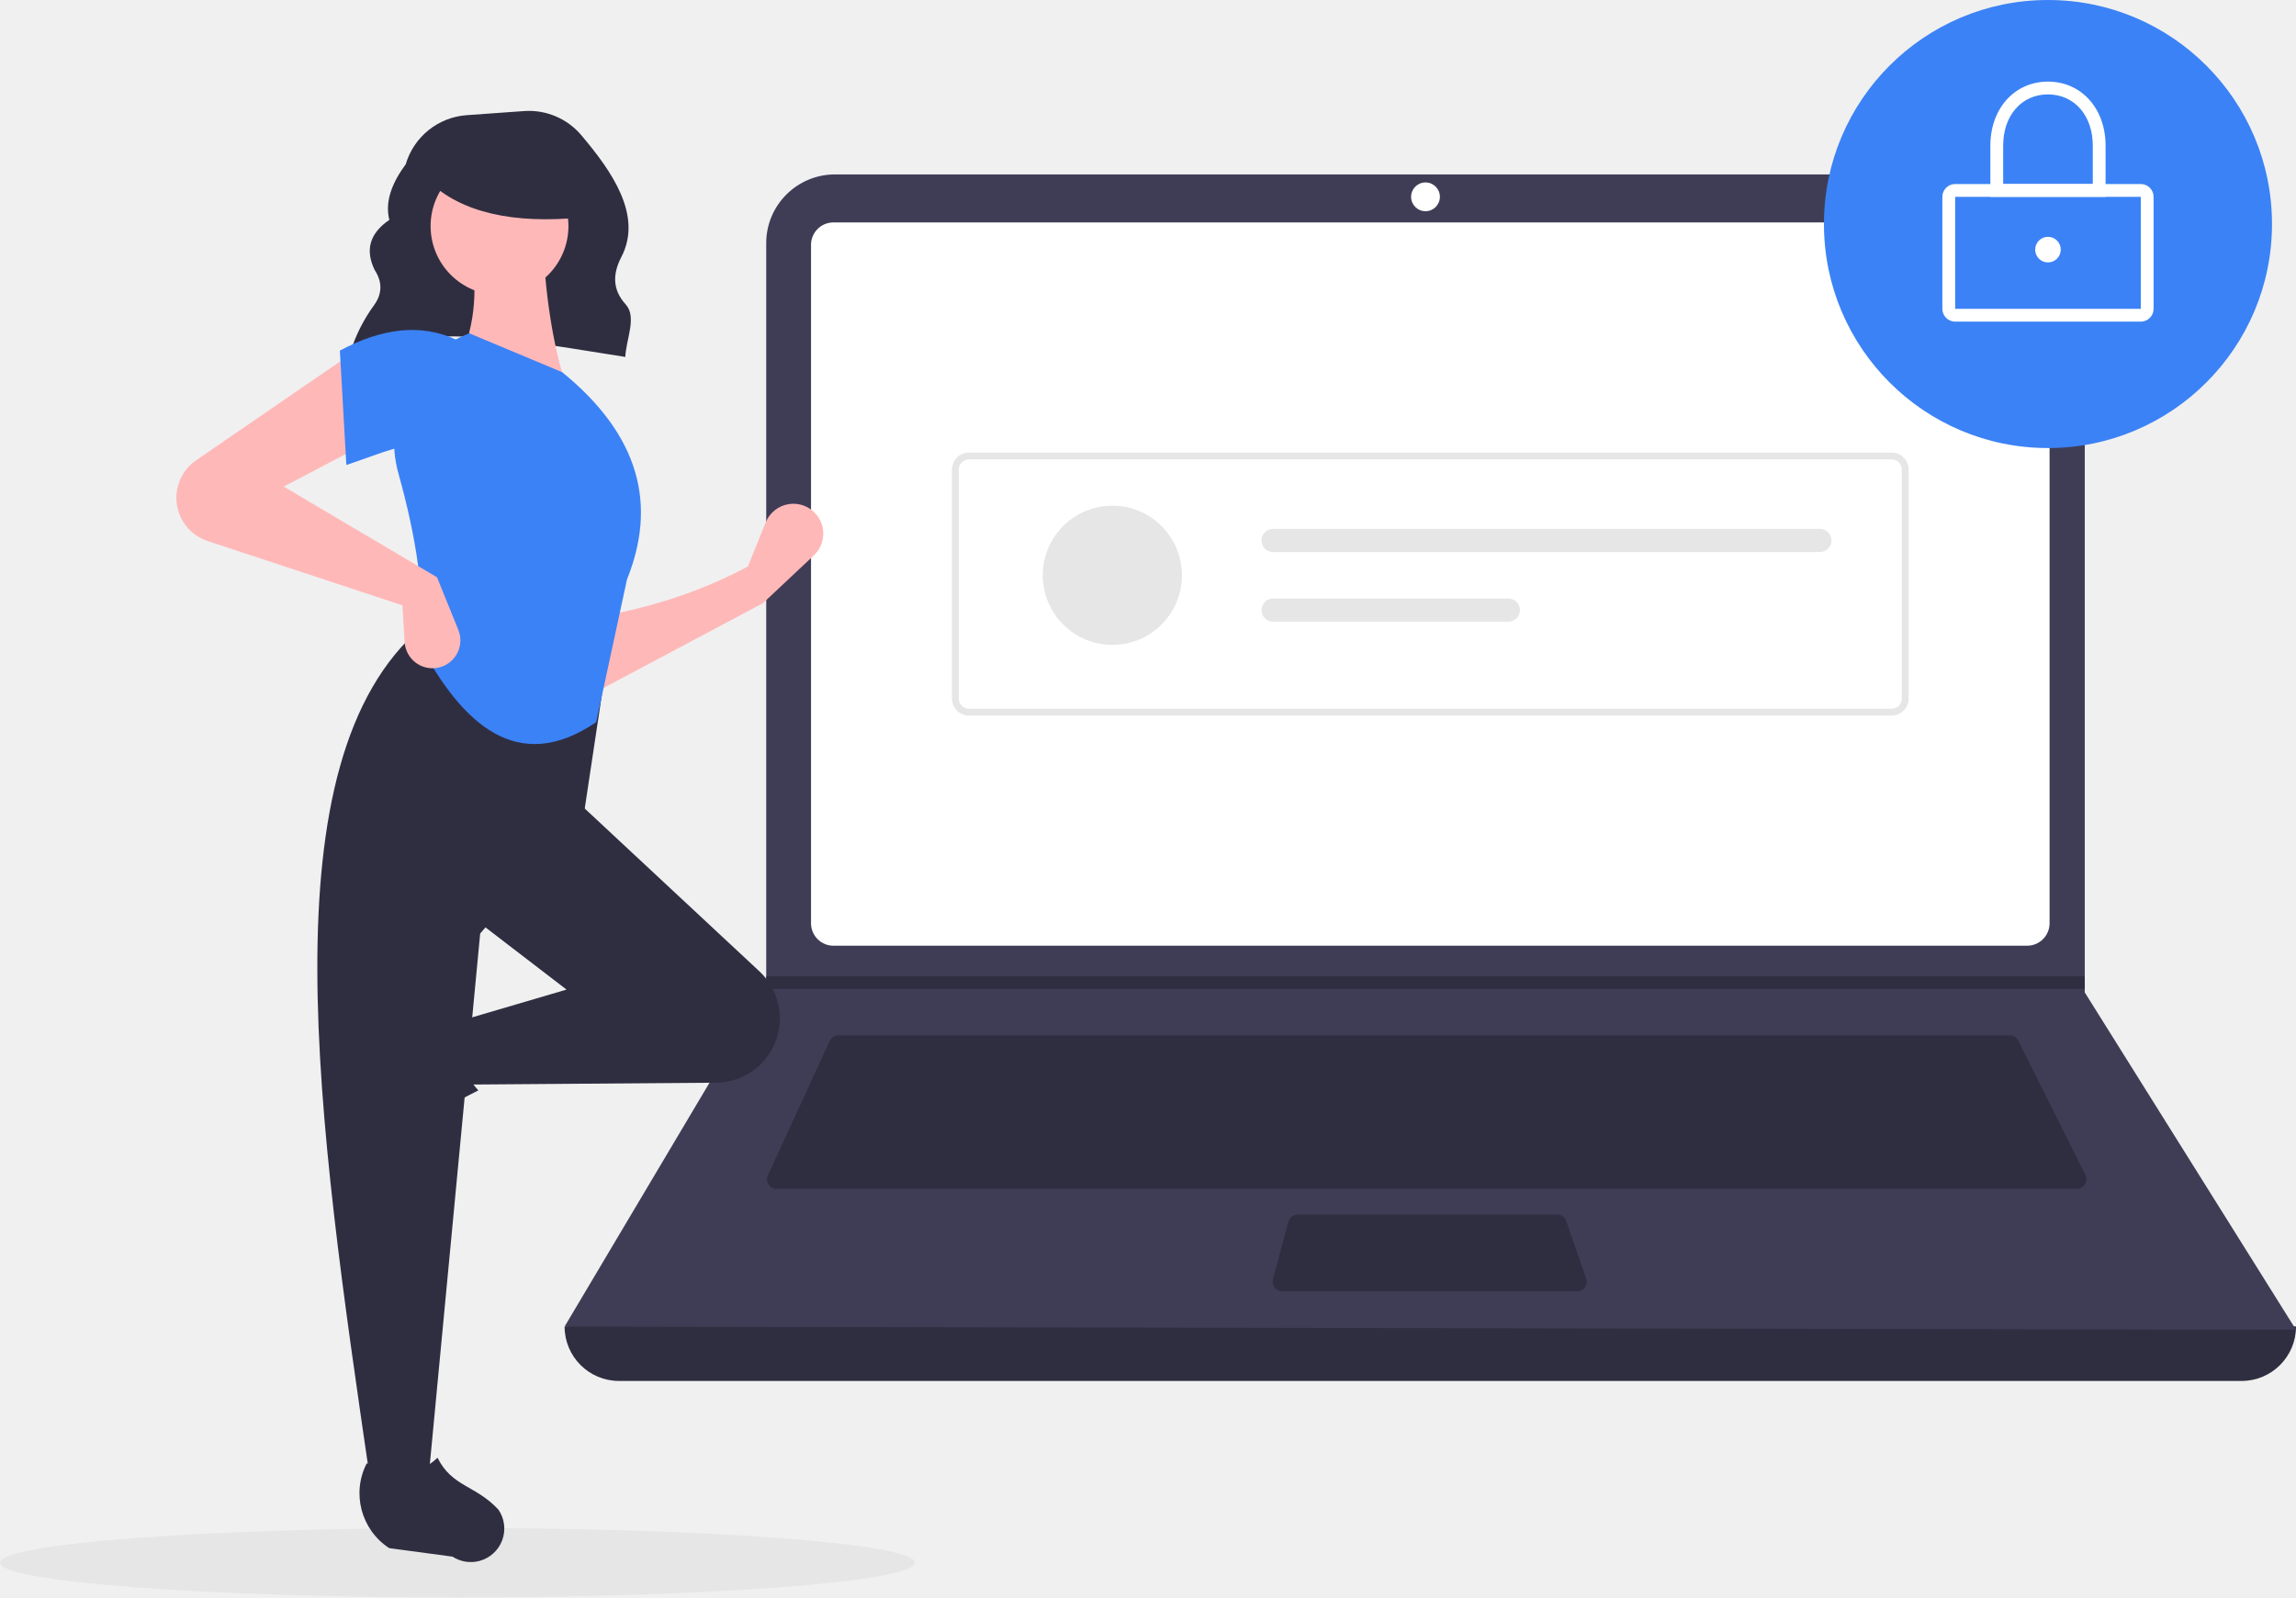
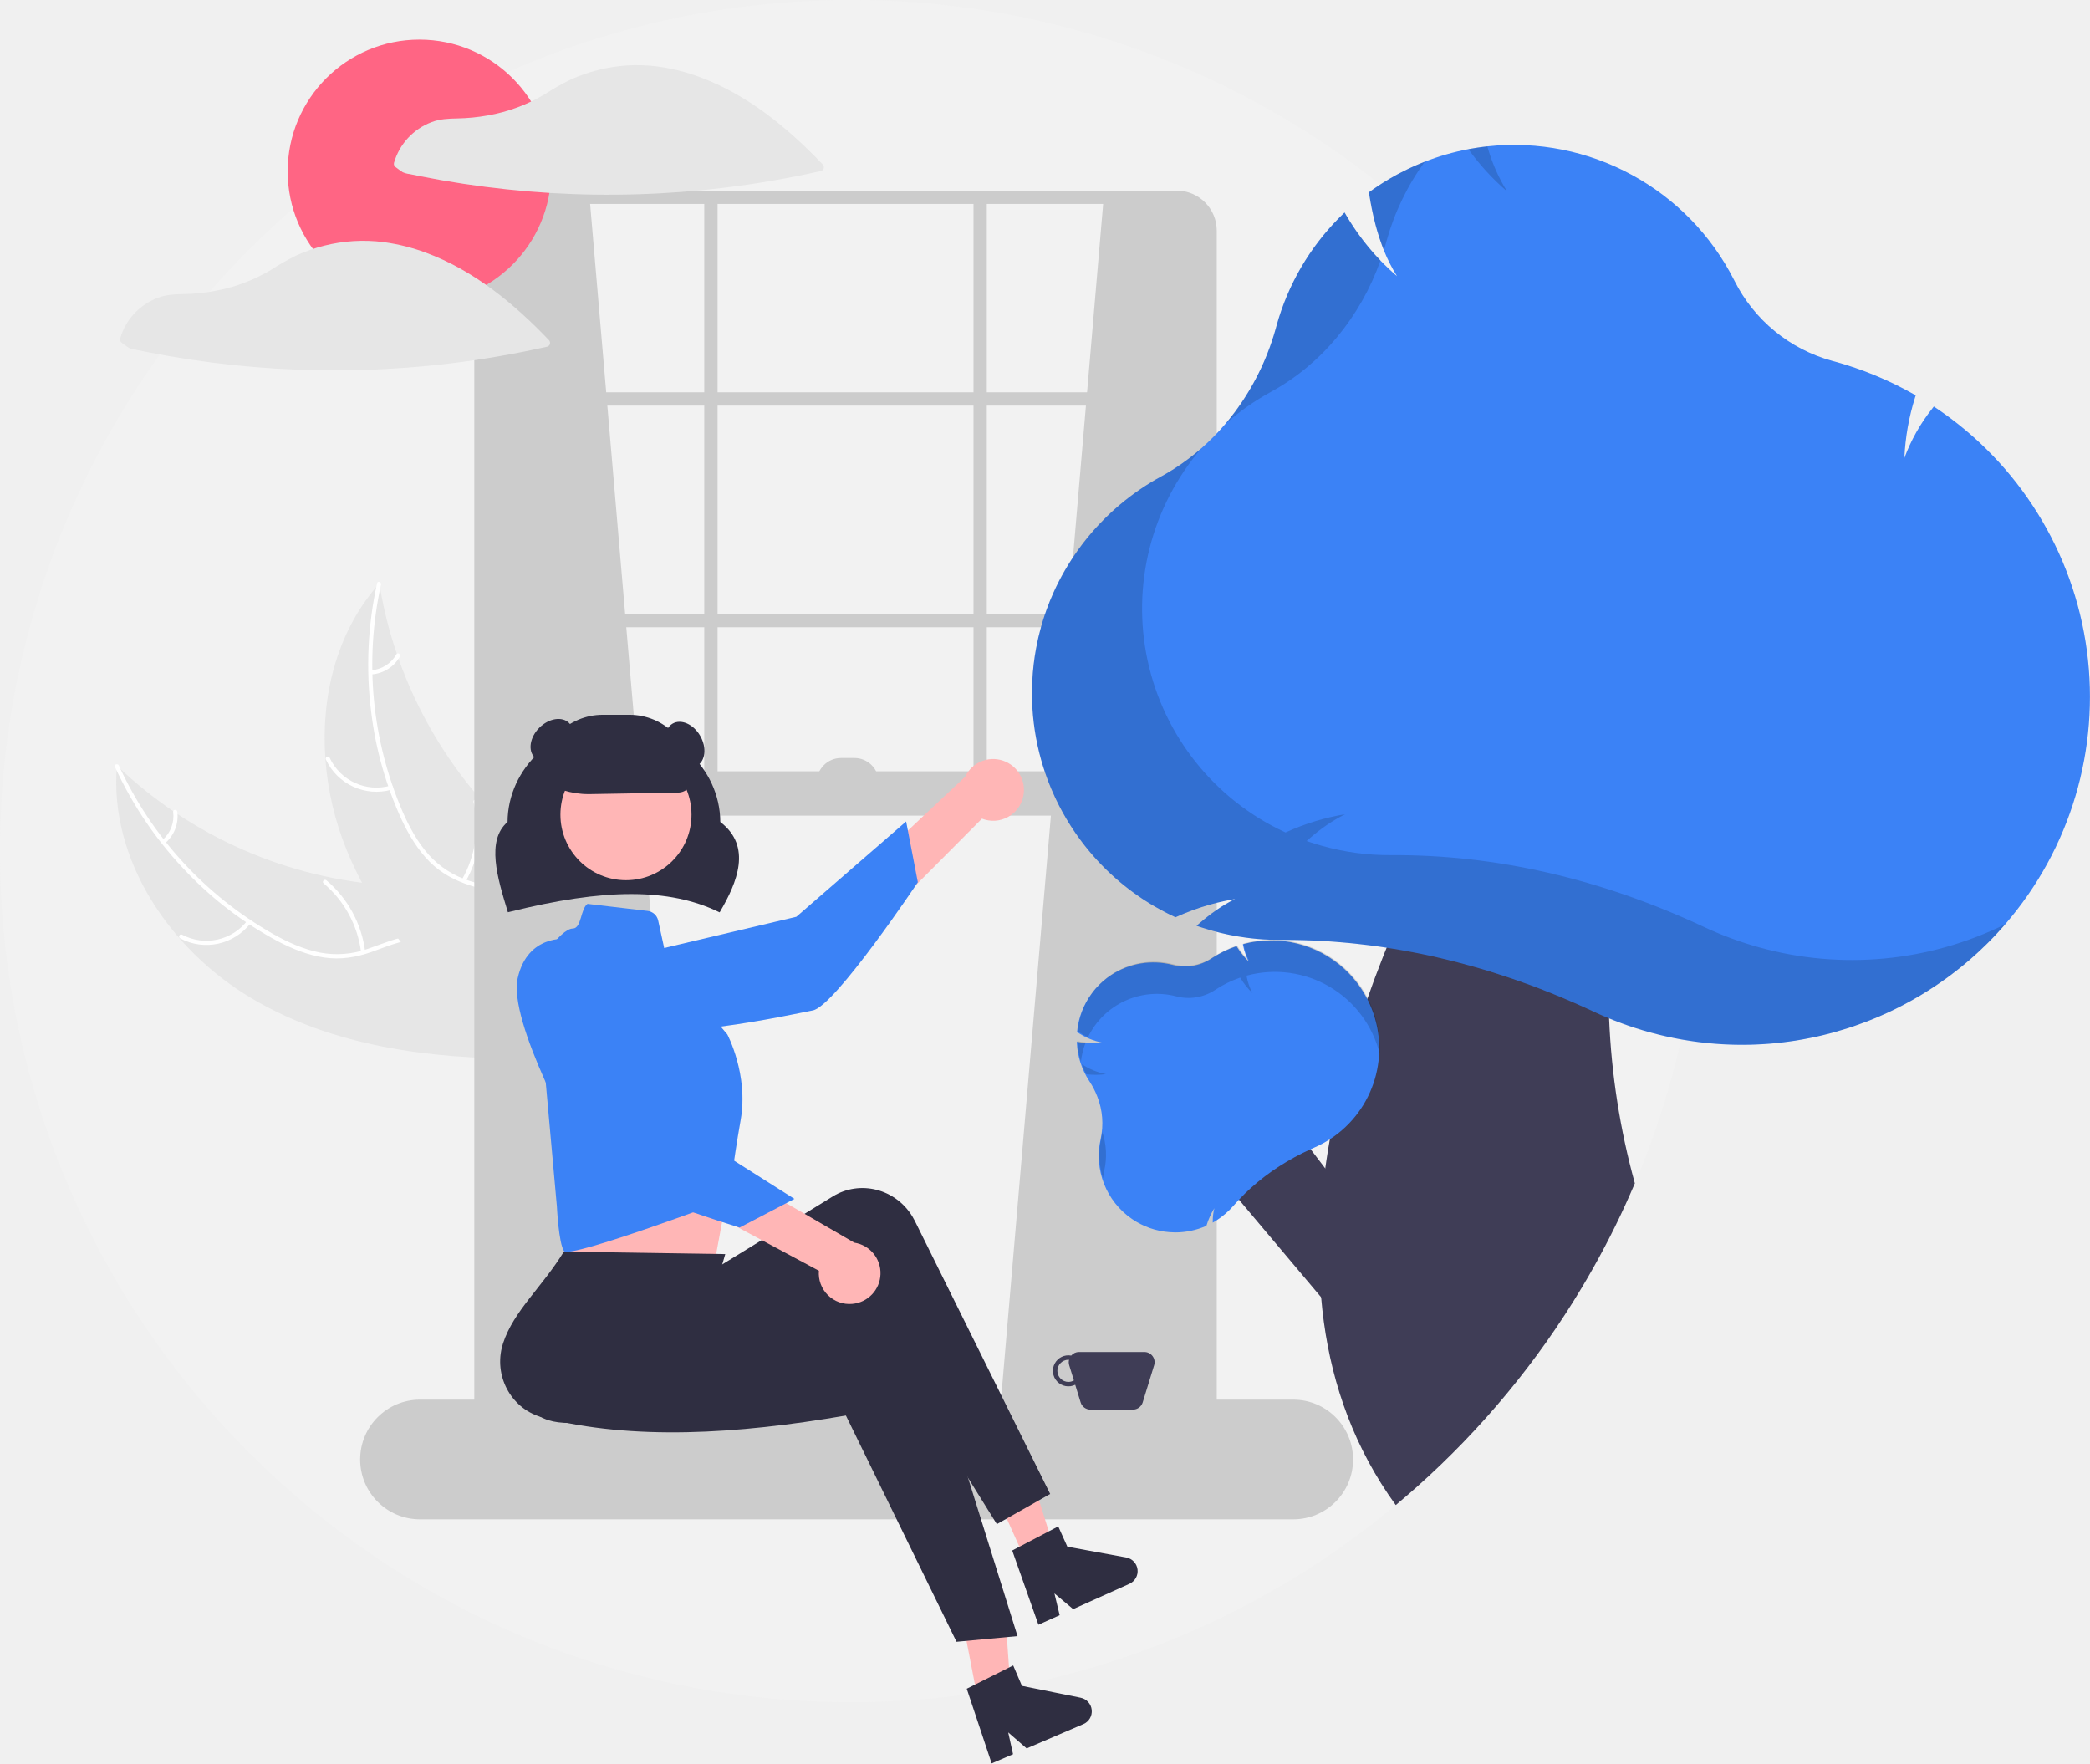
- <svg xmlns="http://www.w3.org/2000/svg" data-name="Layer 1" width="793" height="551.732" viewBox="0 0 793 551.732">
-   <ellipse cx="158" cy="539.732" rx="158" ry="12" fill="#e6e6e6" />
-   <path d="M324.272,296.554c27.497-11.695,61.744-4.285,95.191.858.311-6.228,4.084-13.808.132-18.153-4.801-5.279-4.359-10.825-1.47-16.404,7.388-14.265-3.197-29.444-13.884-42.065a23.669,23.669,0,0,0-19.755-8.292l-19.797,1.414A23.709,23.709,0,0,0,343.635,230.859v0c-4.727,6.429-7.257,12.841-5.664,19.219-7.081,4.839-8.27,10.68-5.089,17.264,2.698,4.146,2.669,8.182-.123,12.106a55.891,55.891,0,0,0-8.31,16.506Z" transform="translate(-203.5 -174.1342)" fill="#2f2e41" />
-   <path d="M977.709,651.097H417.291A18.791,18.791,0,0,1,398.5,632.306h0q304.727-35.415,598,0h0A18.791,18.791,0,0,1,977.709,651.097Z" transform="translate(-203.5 -174.1342)" fill="#2f2e41" />
-   <path d="M996.5,633.412l-598-1.105,69.306-116.616.332-.553V258.131a23.752,23.752,0,0,1,23.754-23.754H899.792a23.752,23.752,0,0,1,23.754,23.754V516.906Z" transform="translate(-203.5 -174.1342)" fill="#3f3d56" />
-   <path d="M491.35,250.957a7.746,7.746,0,0,0-7.738,7.738V493.031a7.747,7.747,0,0,0,7.738,7.738H903.65a7.747,7.747,0,0,0,7.738-7.738V258.694a7.747,7.747,0,0,0-7.738-7.738Z" transform="translate(-203.5 -174.1342)" fill="#fff" />
-   <path d="M493.078,531.718a3.325,3.325,0,0,0-3.013,1.93l-21.355,46.425a3.316,3.316,0,0,0,3.012,4.702H920.814a3.316,3.316,0,0,0,2.965-4.799L900.567,533.551a3.299,3.299,0,0,0-2.965-1.833Z" transform="translate(-203.5 -174.1342)" fill="#2f2e41" />
-   <circle cx="492.342" cy="67.98" r="4.974" fill="#fff" />
-   <path d="M651.7,593.619a3.321,3.321,0,0,0-3.202,2.454l-5.357,19.896a3.316,3.316,0,0,0,3.202,4.179h101.874a3.315,3.315,0,0,0,3.133-4.401l-6.887-19.896a3.318,3.318,0,0,0-3.134-2.231Z" transform="translate(-203.5 -174.1342)" fill="#2f2e41" />
-   <polygon points="720.046 337.135 720.046 341.556 264.306 341.556 264.649 341.004 264.649 337.135 720.046 337.135" fill="#2f2e41" />
-   <circle cx="707.335" cy="77.375" r="77.375" fill="#3b82f6" />
-   <path d="M942.89,285.223H878.779a4.426,4.426,0,0,1-4.421-4.421V242.114a4.426,4.426,0,0,1,4.421-4.421H942.89a4.426,4.426,0,0,1,4.421,4.421v38.688A4.426,4.426,0,0,1,942.89,285.223Zm-64.111-43.109v38.688h64.114L942.89,242.114Z" transform="translate(-203.5 -174.1342)" fill="#fff" />
-   <path d="M930.731,242.114h-39.793V224.428c0-12.81,8.368-22.107,19.896-22.107s19.896,9.297,19.896,22.107Zm-35.372-4.421h30.95V224.428c0-10.413-6.363-17.686-15.475-17.686s-15.475,7.273-15.475,17.686Z" transform="translate(-203.5 -174.1342)" fill="#fff" />
-   <circle cx="707.335" cy="86.218" r="4.421" fill="#fff" />
-   <path d="M856.82,421.284H538.18a5.908,5.908,0,0,1-5.901-5.901V336.342a5.908,5.908,0,0,1,5.901-5.901H856.82a5.908,5.908,0,0,1,5.901,5.901V415.383A5.908,5.908,0,0,1,856.82,421.284Zm-318.64-88.482a3.544,3.544,0,0,0-3.54,3.54V415.383a3.544,3.544,0,0,0,3.54,3.54H856.82a3.544,3.544,0,0,0,3.54-3.54V336.342a3.544,3.544,0,0,0-3.54-3.54Z" transform="translate(-203.5 -174.1342)" fill="#e6e6e6" />
-   <circle cx="384.19" cy="198.695" r="24.036" fill="#e6e6e6" />
-   <path d="M643.203,356.805a4.006,4.006,0,1,0,0,8.012H832.061a4.006,4.006,0,0,0,0-8.012Z" transform="translate(-203.5 -174.1342)" fill="#e6e6e6" />
-   <path d="M643.203,380.842a4.006,4.006,0,1,0,0,8.012H724.469a4.006,4.006,0,1,0,0-8.012Z" transform="translate(-203.5 -174.1342)" fill="#e6e6e6" />
-   <path d="M467.022,382.462,408.119,413.778l-.746-26.096c19.226-3.209,37.517-8.797,54.429-17.895l6.16-15.22a10.318,10.318,0,0,1,17.536-2.678l0,0a10.318,10.318,0,0,1-.908,14.069Z" transform="translate(-203.5 -174.1342)" fill="#ffb8b8" />
-   <path d="M323.098,563.267v0a11.574,11.574,0,0,1,1.469-9.363l12.939-19.858a22.612,22.612,0,0,1,29.335-7.739h0c-5.438,9.256-4.68,17.377,1.878,24.434a117.631,117.631,0,0,0-27.936,19.045A11.574,11.574,0,0,1,323.098,563.267Z" transform="translate(-203.5 -174.1342)" fill="#2f2e41" />
-   <path d="M469.705,537.303l0,0a22.203,22.203,0,0,1-18.871,10.779l-85.96.651-3.728-21.623,38.026-11.184-32.061-24.605L402.154,450.313l63.65,59.324A22.203,22.203,0,0,1,469.705,537.303Z" transform="translate(-203.5 -174.1342)" fill="#2f2e41" />
-   <path d="M351.453,685.179H331.321c-18.075-123.898-36.474-248.142,17.895-294.515l64.122,10.439L405.136,455.532l-35.789,41.008Z" transform="translate(-203.5 -174.1342)" fill="#2f2e41" />
-   <path d="M369.149,713.246h0a11.574,11.574,0,0,1-9.363-1.469l-21.859-2.938a22.612,22.612,0,0,1-7.741-29.335v0c9.257,5.437,17.377,4.679,24.434-1.879,4.986,10.067,13.201,9.453,21.047,17.935A11.574,11.574,0,0,1,369.149,713.246Z" transform="translate(-203.5 -174.1342)" fill="#2f2e41" />
-   <path d="M399.172,307.902l-37.28-8.947c6.192-12.674,6.702-26.776,3.728-41.754l25.351-.746C391.764,275.08,394.167,292.481,399.172,307.902Z" transform="translate(-203.5 -174.1342)" fill="#ffb8b8" />
-   <path d="M409.418,423.552c-27.139,18.493-46.314.633-60.947-26.923,2.033-16.862-1.259-37.041-7.357-58.966a40.138,40.138,0,0,1,24.506-48.401h0l32.061,13.421c27.224,22.19,32.582,46.227,22.368,71.578Z" transform="translate(-203.5 -174.1342)" fill="#3b82f6" />
-   <path d="M331.321,326.542,301.497,342.2l52.938,31.316,7.366,18.17a9.637,9.637,0,0,1-5.789,12.731h0a9.637,9.637,0,0,1-12.762-8.544l-.745-12.663-67.284-22.204a15.733,15.733,0,0,1-9.873-9.611v0a15.733,15.733,0,0,1,5.903-18.303l54.105-37.118Z" transform="translate(-203.5 -174.1342)" fill="#ffb8b8" />
-   <path d="M361.146,329.524c-12.439-5.451-23.749.47-38.026,5.219l-2.237-39.517c14.176-7.556,27.692-9.593,40.263-3.728Z" transform="translate(-203.5 -174.1342)" fill="#3b82f6" />
-   <circle cx="172.525" cy="78.093" r="23.802" fill="#ffb8b8" />
-   <path d="M404.5,249.224c-23.566,2.308-41.523-1.546-53-12.52v-8.838h51Z" transform="translate(-203.5 -174.1342)" fill="#2f2e41" />
+ <svg xmlns="http://www.w3.org/2000/svg" data-name="Layer 1" width="943.001" height="795.629" viewBox="0 0 943.001 795.629">
+   <path d="M896.499,436.185q0,16.77-1.41,33.2-1.11,12.825-3.03,25.42-2.04,13.335-5,26.35v.01q-1.935,8.565-4.25,16.99a378.355,378.355,0,0,1-16.67,47.92q-2.16,5.085-4.46,10.1a378.585,378.585,0,0,1-19.46,36.94,385.534,385.534,0,0,1-74.35,89.85q-4.74,4.215-9.61,8.29a382.421,382.421,0,0,1-245.76,88.93c-212.08,0-384-171.92-384-384,0-212.08,171.92-384,384-384a382.306,382.306,0,0,1,238.77,83.25q4.77,3.78,9.42,7.73a386.731,386.731,0,0,1,42.23,41.8h.01A382.505,382.505,0,0,1,896.499,436.185Z" transform="translate(-128.4995 -52.18526)" fill="#f2f2f2" />
+   <path d="M241.856,502.516c-36.581-21.772-64.19-62.461-60.606-104.878a196.133,196.133,0,0,0,123.333,54.055c17.822,1.053,37.754.369,50.874,12.478,8.163,7.534,11.963,18.878,12.586,29.969.623,11.091-1.599,22.124-3.809,33.011l.761,2.667C322.426,529.978,278.436,524.288,241.856,502.516Z" transform="translate(-128.4995 -52.18526)" fill="#e6e6e6" />
+   <path d="M182.142,397.593a167.641,167.641,0,0,0,69.678,76.049c6.587,3.687,13.59,6.854,21.032,8.323a41.405,41.405,0,0,0,21.723-1.721c6.534-2.204,12.963-5.214,19.919-5.791,7.332-.608,14.12,2.221,19.453,7.175,6.525,6.062,10.483,14.107,14.08,22.109,3.994,8.885,8.001,18.176,15.659,24.565.928.774-.328,2.168-1.254,1.396-13.322-11.116-15.497-29.732-26.146-42.824-4.969-6.109-11.809-10.757-19.935-10.635-7.106.107-13.738,3.206-20.334,5.495-6.927,2.403-13.865,3.532-21.178,2.474-7.48-1.081-14.622-3.981-21.274-7.484a162.642,162.642,0,0,1-40.498-30.723A170.614,170.614,0,0,1,180.355,398.165c-.501-1.095,1.29-1.66,1.787-.572Z" transform="translate(-128.4995 -52.18526)" fill="#fff" />
+   <path d="M241.624,468.62a25.152,25.152,0,0,1-31.817,6.956c-1.064-.571-.227-2.25.838-1.679a23.29,23.29,0,0,0,29.583-6.531c.727-.964,2.119.296,1.396,1.254Z" transform="translate(-128.4995 -52.18526)" fill="#fff" />
+   <path d="M291.41,481.797a48.478,48.478,0,0,0-16.879-31.036c-.925-.777.33-2.172,1.254-1.396A50.424,50.424,0,0,1,293.284,481.697c.148,1.201-1.727,1.294-1.874.1Z" transform="translate(-128.4995 -52.18526)" fill="#fff" />
+   <path d="M201.841,431.157a14.237,14.237,0,0,0,4.79-12.632c-.163-1.198,1.712-1.29,1.874-.1a15.954,15.954,0,0,1-5.268,13.986.97.97,0,0,1-1.325.071.943.943,0,0,1-.071-1.325Z" transform="translate(-128.4995 -52.18526)" fill="#fff" />
+   <path d="M299.659,315.46c.123.745.246,1.491.383,2.243a187.493,187.493,0,0,0,7.517,29.471c.243.747.501,1.499.765,2.238a197.66,197.66,0,0,0,36.584,62.908,191.952,191.952,0,0,0,20.694,20.552c10.233,8.722,22.022,17.365,28.582,28.626a32.93,32.93,0,0,1,1.871,3.621L368.189,528.683c-.136.113-.258.232-.394.346l-.997,2.589c-.405-.299-.818-.618-1.223-.917-.236-.172-.465-.359-.701-.532-.155-.119-.31-.24-.457-.339-.052-.04-.103-.08-.141-.113-.147-.099-.273-.206-.405-.299q-3.474-2.664-6.923-5.386c-.015-.006-.015-.006-.023-.027-17.484-13.872-33.964-29.326-47.574-46.789-.409-.526-.833-1.057-1.23-1.611a183.167,183.167,0,0,1-16.25-25.087,161.928,161.928,0,0,1-6.968-14.829,134.653,134.653,0,0,1-9.588-40.995c-2.043-28.075,4.916-56.49,22.949-77.632C298.727,316.522,299.182,315.995,299.659,315.46Z" transform="translate(-128.4995 -52.18526)" fill="#e6e6e6" />
+   <path d="M300.403,315.957a167.641,167.641,0,0,0,9.848,102.672c3.04,6.91,6.724,13.655,11.782,19.308a41.405,41.405,0,0,0,18.381,11.705c6.544,2.175,13.489,3.641,19.391,7.369,6.22,3.929,9.937,10.274,11.212,17.441,1.56,8.769-.123,17.575-2.069,26.13-2.16,9.498-4.555,19.33-2.287,29.042.275,1.177-1.567,1.534-1.841.359-3.945-16.896,5.527-33.07,4.907-49.934-.29-7.869-2.953-15.699-9.515-20.494-5.738-4.193-12.899-5.711-19.544-7.856-6.977-2.252-13.197-5.528-18.399-10.775-5.322-5.367-9.278-11.982-12.481-18.784a162.642,162.642,0,0,1-13.838-48.913,170.614,170.614,0,0,1,2.683-57.888c.26-1.176,2.029-.549,1.771.619Z" transform="translate(-128.4995 -52.18526)" fill="#fff" />
+   <path d="M305.132,408.481A25.152,25.152,0,0,1,275.54,394.879c-.506-1.096,1.174-1.933,1.68-.836a23.29,23.29,0,0,0,27.553,12.596c1.161-.331,1.513,1.512.359,1.841Z" transform="translate(-128.4995 -52.18526)" fill="#fff" />
+   <path d="M336.95,448.976a48.477,48.477,0,0,0,5.209-34.943c-.271-1.178,1.571-1.535,1.841-.359a50.424,50.424,0,0,1-5.494,36.35c-.605,1.047-2.158-.006-1.556-1.048Z" transform="translate(-128.4995 -52.18526)" fill="#fff" />
+   <path d="M295.923,354.616a14.237,14.237,0,0,0,11.429-7.202c.591-1.055,2.144 0,1.556,1.048a15.954,15.954,0,0,1-12.626,7.995.97.97,0,0,1-1.1-.741.943.943,0,0,1,.741-1.1Z" transform="translate(-128.4995 -52.18526)" fill="#fff" />
+   <path d="M394.499,141.185l47,550.192-94,7.068V148.185C358.7,140.774,374.779,139.614,394.499,141.185Z" transform="translate(-128.4995 -52.18526)" fill="#ccc" />
+   <path d="M626.499,141.185l-47,550.192,94,7.068V148.185C662.298,140.774,646.22,139.614,626.499,141.185Z" transform="translate(-128.4995 -52.18526)" fill="#ccc" />
+   <path d="M659.425,721.185H360.574a18.095,18.095,0,0,1-18.075-18.075V156.26a18.095,18.095,0,0,1,18.075-18.075H659.425A18.095,18.095,0,0,1,677.499,156.26v546.85A18.095,18.095,0,0,1,659.425,721.185Zm-298.851-577A12.088,12.088,0,0,0,348.499,156.26v546.85a12.089,12.089,0,0,0,12.075,12.075H659.425a12.089,12.089,0,0,0,12.075-12.075V156.26a12.088,12.088,0,0,0-12.075-12.075Z" transform="translate(-128.4995 -52.18526)" fill="#ccc" />
+   <rect x="217" y="177" width="329" height="6" fill="#ccc" />
+   <rect x="217" y="277" width="329" height="6" fill="#ccc" />
+   <rect x="317.764" y="89" width="6" height="273" fill="#ccc" />
+   <rect x="439.236" y="89" width="6" height="273" fill="#ccc" />
+   <path d="M711.999,737.685h-394a27,27,0,0,1,0-54h394a27,27,0,0,1,0,54Z" transform="translate(-128.4995 -52.18526)" fill="#ccc" />
+   <rect x="219" y="348" width="327" height="20" fill="#ccc" />
+   <path d="M453.194,463.836l-.415-.2c-22.292-10.769-51.483-10.759-94.653.035l-.461.115-.138-.455c-4.567-14.974-9.74-31.934-.021-40.278.136-24.485,21.614-44.368,47.996-44.368,26.376,0,47.851,19.872,47.995,44.351,14.458,11.054,7.567,27.388-.068,40.402Z" transform="translate(-128.4995 -52.18526)" fill="#2f2e41" />
+   <path d="M590.206,411.405a13.844,13.844,0,0,1-18.647,10.147l-78.778,79.165L485.753,476.136,563.994,402.621a13.919,13.919,0,0,1,26.212,8.784Z" transform="translate(-128.4995 -52.18526)" fill="#ffb6b6" />
+   <path d="M395.507,487.618s-7.147,16.197,10.488,26.185,79.273-3.812,89.274-5.738S542.625,450.237,542.625,450.237l-5.282-27.415-49.54,43.005Z" transform="translate(-128.4995 -52.18526)" fill="#3b82f6" />
+   <path d="M382.499,577.185l1,19s-2.952,16.83-.524,20.462c2.409,3.614,68.15,4.07,68.15,4.07s4.344-23.416,8.085-43.913Z" transform="translate(-128.4995 -52.18526)" fill="#ffb6b6" />
+   <polygon points="443.014 776.221 456.758 773.445 452.824 717.931 432.54 722.028 443.014 776.221" fill="#ffb6b6" />
+   <polygon points="462.701 703.978 475.478 698.233 458.903 645.117 440.045 653.597 462.701 703.978" fill="#ffb6b6" />
+   <path d="M602.33,726.235l-24.058,13.622-59.332-95.342c-41.651,28.061-82.381,41.499-123.441,48.67-13.882,2.472-28.035,1.219-30.701-12.91q-.187-.991-.298-1.993c-1.639-15.433,17.558-35.215,19.999-54.097l52.54-3.154,6.479,8.307L504.28,591.982c12.219-7.512,28.291-3.449,35.897,9.076q.602.992,1.118,2.033Z" transform="translate(-128.4995 -52.18526)" fill="#2f2e41" />
+   <path d="M587.605,790.372l-27.528,2.558-49.913-102.081c-49.495,8.512-96.19,11.239-136.579.942-13.675-3.438-22.034-17.558-18.67-31.538q.236-.98.545-1.94c4.834-14.748,17.487-25.183,27.456-41.404L455.733,618.016l-8.133,28.062,70.736-9.154c14.225-1.841,27.217,8.456,29.018,22.998q.143,1.152.186,2.313Z" transform="translate(-128.4995 -52.18526)" fill="#2f2e41" />
+   <circle cx="282.432" cy="367.57" r="29.568" fill="#ffb6b6" />
+   <path d="M393.598,459.997l27.111,3.19a5.532,5.532,0,0,1,4.758,4.313l4.311,19.729,26.877,31.651s9.651,18.096,6.032,38.605-5.21,35.748-5.21,35.748S385.381,620.263,382.968,616.644s-3.196-20.058-3.196-20.058L370.121,489.216S380.979,471.121,387.011,471.121C390.904,470.989,390.405,462.228,393.598,459.997Z" transform="translate(-128.4995 -52.18526)" fill="#3b82f6" />
+   <ellipse cx="329.711" cy="539.387" rx="6.884" ry="8.261" fill="#3b82f6" />
+   <path d="M564.693,814.113l20.954-10.501,3.949,9.213,26.496,5.356a6.261,6.261,0,0,1,1.227,11.892l-25.601,10.974-8.319-7.222,2.183,9.852-9.653,4.138Z" transform="translate(-128.4995 -52.18526)" fill="#2f2e41" />
+   <path d="M585.204,751.744l20.766-10.868,4.111,9.142,26.587,4.889a6.261,6.261,0,0,1,1.436,11.869l-25.404,11.422-8.445-7.074,2.356,9.812-9.578,4.307Z" transform="translate(-128.4995 -52.18526)" fill="#2f2e41" />
+   <path d="M394.039,410.48a37.838,37.838,0,0,1-21.826-6.886l-.213-.149v-.26a28.532,28.532,0,0,1,28.5-28.5h12a28.532,28.532,0,0,1,28.5,28.5,6.636,6.636,0,0,1-6.49,6.604l-39.796.686C394.488,410.479,394.263,410.48,394.039,410.48Z" transform="translate(-128.4995 -52.18526)" fill="#2f2e41" />
+   <ellipse cx="437.499" cy="388.185" rx="8" ry="11" transform="translate(-263.9783 218.5714) rotate(-30)" fill="#2f2e41" />
+   <ellipse cx="377.5" cy="386.185" rx="11" ry="8" transform="translate(-291.0066 327.8583) rotate(-45)" fill="#2f2e41" />
+   <path d="M644.838,662.185H615.325a4.57,4.57,0,0,0-3.499,1.617,6.999,6.999,0,1,0,1.806,13.173l2.448,7.954a4.611,4.611,0,0,0,4.408,3.255h19.188a4.611,4.611,0,0,0,4.407-3.255l5.163-16.777A4.612,4.612,0,0,0,644.838,662.185Zm-34.256,13.5a5,5,0,1,1,0-10c.091,0,.176.022.267.027a4.564,4.564,0,0,0,.07,2.441l2.112,6.865A4.937,4.937,0,0,1,610.581,675.685Z" transform="translate(-128.4995 -52.18526)" fill="#3f3d56" />
+   <path d="M513.052,640.478a13.844,13.844,0,0,1-15.07-14.951L399.543,572.775,421.074,558.989l92.873,53.858a13.919,13.919,0,0,1-.895,27.63Z" transform="translate(-128.4995 -52.18526)" fill="#ffb6b6" />
+   <path d="M384.182,475.832s-17.566-2.2-22.075,17.56,26.396,74.846,31.111,83.874,68.983,28.773,68.983,28.773l24.747-12.926-55.411-35.118Z" transform="translate(-128.4995 -52.18526)" fill="#3b82f6" />
+   <path d="M379.5,342h6a11,11,0,0,1,11,11v0a0,0,0,0,1,0,0h-28a0,0,0,0,1,0,0v0A11,11,0,0,1,379.5,342Z" fill="#ccc" />
+   <circle cx="189.242" cy="77.324" r="59.442" fill="#ff6584" />
+   <path d="M499.738,126.411c-15.731-16.502-34.001-31.557-55.63-39.512a89.414,89.414,0,0,0-18.633-4.682c-.051-.007-.1.003-.15-.001a2.746,2.746,0,0,0-.314-.062,71.725,71.725,0,0,0-26.622,1.607A73.554,73.554,0,0,0,385.993,88.079a108.399,108.399,0,0,0-11.631,6.592,75.653,75.653,0,0,1-25.703,9.589,86.468,86.468,0,0,1-13.805,1.355c-4.018.081-7.807.22-11.613,1.672a27.874,27.874,0,0,0-16.976,18.381,1.807,1.807,0,0,0,.803,1.974c1.03.737,2.034,1.574,3.115,2.231a9.719,9.719,0,0,0,3.043.83q2.58.544,5.167,1.057,9.529,1.888,19.137,3.343,19.442,2.943,39.094,4.146a435.303,435.303,0,0,0,78.685-2.365,436.802,436.802,0,0,0,43.655-7.551A1.764,1.764,0,0,0,499.738,126.411Z" transform="translate(-128.4995 -52.18526)" fill="#e6e6e6" />
+   <path d="M320.562,166.155a89.414,89.414,0,0,0-18.632-4.682c-.051-.007-.1.003-.15-.001a2.747,2.747,0,0,0-.314-.062,71.725,71.725,0,0,0-26.622,1.607,73.555,73.555,0,0,0-12.396,4.318,108.4,108.4,0,0,0-11.631,6.592,75.653,75.653,0,0,1-25.703,9.589,86.468,86.468,0,0,1-13.805,1.355c-4.018.081-7.807.22-11.613,1.672A27.874,27.874,0,0,0,182.72,204.923a1.807,1.807,0,0,0,.803,1.974c1.03.737,2.034,1.574,3.115,2.231a9.719,9.719,0,0,0,3.043.83q2.58.544,5.167,1.057,9.529,1.888,19.137,3.343,19.442,2.943,39.094,4.146a435.303,435.303,0,0,0,78.685-2.365,436.803,436.803,0,0,0,43.655-7.551,1.764,1.764,0,0,0,.771-2.922C360.461,189.165,342.191,174.11,320.562,166.155Z" transform="translate(-128.4995 -52.18526)" fill="#e6e6e6" />
+   <polygon points="620.723 557.099 575.011 497.048 538.943 517.442 615.374 608.204 620.723 557.099" fill="#3f3d56" />
+   <path d="M854.519,511.665a329.337,329.337,0,0,0,11.62,74.41q-2.16,5.085-4.46,10.1a378.585,378.585,0,0,1-19.46,36.94,385.534,385.534,0,0,1-74.35,89.85q-4.74,4.215-9.61,8.29c-18.51-25.52-28.5-53.68-32.45-82.66-.5-3.68-.91-7.4-1.22-11.1v-.02a236.759,236.759,0,0,1-.73-27.04c.01-.72.03-1.45.06-2.18.35-9.64,1.22-19.3,2.53-28.87v-.01c.15-1.1.3-2.2.47-3.3.48-3.3,1.02-6.6,1.61-9.88a400.208,400.208,0,0,1,14.34-55.79v-.01c.17-.53.34-1.05.53-1.57.66-1.98,1.33-3.94,2.02-5.9a3.435,3.435,0,0,1,.16-.45q1.335-3.84,2.73-7.62.375-1.05.78-2.1c1.05-2.81,2.12-5.6,3.21-8.35.34-.88.69-1.76,1.04-2.63.27-.67.53-1.34.81-2v-.01q2.385-5.895,4.83-11.56c4.57-10.62,9.27-20.61,13.85-29.82l.01-.01c19.01-38.13,36.29-62.89,36.29-62.89l64.89,21c-7.74,13.73-13.73,33.98-17.01,57.87a323.067,323.067,0,0,0-2.49,57.3Z" transform="translate(-128.4995 -52.18526)" fill="#3f3d56" />
+   <path d="M746.669,505.555c-.38-.89-.81-1.76-1.25-2.63a49.257,49.257,0,0,0-8.71-12c-.52-.53-1.06-1.06-1.62-1.56a48.718,48.718,0,0,0-45.48-11.26l-.04.02-.3.08.07.34a28.28,28.28,0,0,0,1.3,4.65c.15.41.32.8.49,1.19.07.18.16.34.24.52,0,0-.01.01.01.01,0,.01.01.02.01.03.19.37.37.75.57,1.11-.41-.39-.8-.79-1.18-1.2-.37-.38-.71-.78-1.05-1.18a33.147,33.147,0,0,1-3.15-4.34l-.16-.27-.28.11a49.113,49.113,0,0,0-10.72,5.25l-.36.24a21.802,21.802,0,0,1-17.51,2.86,34.718,34.718,0,0,0-27.59,4.51,34.303,34.303,0,0,0-7.18,6.26c-.18.21-.36.43-.54.64-.38.46-.74.93-1.09,1.41a34.263,34.263,0,0,0-6.67,17.23l-.02.23.19.13a29.714,29.714,0,0,0,11.24,4.68,33.63,33.63,0,0,1-7.64.19h-.01a30.941,30.941,0,0,1-3.44-.48l-.21-.04h-.01l-.26-.05.04.48a34.399,34.399,0,0,0,5.57,17.15l.1.14a1.407,1.407,0,0,1,.1.16,35.997,35.997,0,0,1,3.52,6.91,32.918,32.918,0,0,1,1.48,18.91,34.48,34.48,0,0,0,14.12,36.18,34.296,34.296,0,0,0,16.95,5.95c.83.07,1.67.11,2.51.11a34.479,34.479,0,0,0,13.97-2.91l.16-.06.04-.18a33.841,33.841,0,0,1,3.54-7.78,23.575,23.575,0,0,0-.74,5.87v.66l.57-.33c.49-.29.99-.6,1.44-.89a35.226,35.226,0,0,0,7.27-6.32c.83-.96,1.67-1.89,2.55-2.82l.01-.01c1.71-1.82,3.52-3.6,5.4-5.3a100.973,100.973,0,0,1,12.8-9.77,110.307,110.307,0,0,1,14.13-7.68h.01c.55-.26,1.11-.51,1.66-.75a48.741,48.741,0,0,0,7.01-3.76c.08-.05.15-.09.22-.14a48.792,48.792,0,0,0,17.92-60.5Z" transform="translate(-128.4995 -52.18526)" fill="#3b82f6" />
+   <path d="M626.777,580.184a34.46,34.46,0,0,0-.619,3.684,34.929,34.929,0,0,1-.782-18.176c.208-.921.364-1.853.486-2.791A32.78,32.78,0,0,1,626.777,580.184Z" transform="translate(-128.4995 -52.18526)" opacity="0.15" />
+   <path d="M627.533,536.806a33.631,33.631,0,0,1-8.932.043,34.586,34.586,0,0,1-2.007-4.545A29.305,29.305,0,0,0,627.533,536.806Z" transform="translate(-128.4995 -52.18526)" opacity="0.15" />
+   <path d="M618.364,522.484a34.761,34.761,0,0,0-2.161,8.705,34.362,34.362,0,0,1-1.602-8.768l-.025-.48.472.092A33.397,33.397,0,0,0,618.364,522.484Z" transform="translate(-128.4995 -52.18526)" opacity="0.15" />
+   <path d="M630.217,491.738a34.632,34.632,0,0,1,27.574-4.516,21.766,21.766,0,0,0,17.52-2.855l.361-.238a48.965,48.965,0,0,1,10.714-5.262l.288-.1.157.26a33.12,33.12,0,0,0,5.376,6.725,25.398,25.398,0,0,1-2.618-7.51l-.068-.346.341-.09a48.721,48.721,0,0,1,61.116,49.7,48.73,48.73,0,0,0-59.715-35.207l-.341.09.068.346a25.399,25.399,0,0,0,2.618,7.51,33.121,33.121,0,0,1-5.376-6.725l-.157-.26-.288.1a48.964,48.964,0,0,0-10.714,5.262l-.361.238a21.766,21.766,0,0,1-17.52,2.855,34.556,34.556,0,0,0-39.8,18.426,41.881,41.881,0,0,1-4.493-2.51l-.196-.124.023-.23A34.418,34.418,0,0,1,630.217,491.738Z" transform="translate(-128.4995 -52.18526)" opacity="0.15" />
+   <path d="M1001.979,236.225l-.95-.63-.69.9a81.83,81.83,0,0,0-12.59,22.29,106.752,106.752,0,0,1,4.82-27.29l.3-.93-.86-.49a157.689,157.689,0,0,0-35.5-14.72l-1.35-.36a70.061,70.061,0,0,1-44.15-36.28,111.368,111.368,0,0,0-111.43-60.49h-.01c-.24.02-.49.05-.73.08-.41.04-.81.09-1.21.14-.82.11-1.62.22-2.42.34-.68.1-1.37.21-2.05.33-.36.05-.71.11-1.06.18-.35.06-.71.12-1.06.19h-.01a110.254,110.254,0,0,0-19.66,5.65h-.01v.01l-1.61.63q-2.49,1.02-4.94,2.16c-.37.17-.73.35-1.1.52-.1.05-.21.1-.31.16-1.05.5-2.09,1.02-3.12,1.57-.15.07-.3.15-.45.23l-.96.51q-3.165,1.71-6.22,3.63c-.17.1-.33.2-.5.31-.18.12-.37.24-.55.36-.11.06-.22.14-.33.21-.31.19-.61.39-.91.6-.6.39-1.2.79-1.79,1.2-.61.41-1.21.84-1.81,1.27l-.6.43.11.74c.1.61.19,1.22.3,1.82.1.6.2,1.19.31,1.78.17.99.36,1.97.55,2.92.13.63.25,1.25.39,1.86q.195.945.42,1.89c.29,1.3.6,2.56.93,3.8.16.62.33,1.24.51,1.85.1.37.2.74.31,1.1q.12.375.24.75c.02.08.04.17.07.26a2.406,2.406,0,0,0,.08.25q.165.555.33,1.08c.06.19.12.38.19.56.14.43.29.87.44,1.29.16.48.33.96.5,1.43.04.12.08.23.12.35.03.09.06.18.1.27.04.1.08.21.12.31.17.45.34.91.52,1.36.06.16.12.33.19.49a71.635,71.635,0,0,0,5.95,11.7q-3.885-3.33-7.48-7.06a107.658,107.658,0,0,1-10.2-12.31c-.25-.34-.5-.69-.73-1.04-.47-.67-.93-1.34-1.38-2.02-.48-.7-.94-1.43-1.39-2.15-.3-.48-.6-.97-.89-1.45-.29-.46-.56-.91-.82-1.37l-.78-1.34h-.01v.01l-1.1,1.08c-.44.43-.88.86-1.31,1.29a111.134,111.134,0,0,0-28.27,48.65l-.15.55-.15.57c-.29,1.02-.58,2.01-.89,3.02v.01c-.3,1-.62,2-.96,2.98-.31.93-.63,1.85-.97,2.77q-.165.465-.36.93c-.21.6-.44,1.19-.67,1.79-.11.27-.22.55-.33.82-.27.66-.54,1.32-.81,1.97-.04.1-.09.21-.14.31-.08.2-.17.4-.25.59-.21.48-.43.97-.64,1.45-.15.31-.29.63-.43.94-.06.14-.13.28-.19.42-.37.8-.75,1.59-1.15,2.37-.45.92-.91,1.84-1.4,2.74-.43.84-.88,1.66-1.35,2.48-.81,1.45-1.66,2.89-2.54,4.29-.34.54-.68,1.08-1.03,1.62-.08.13-.16.26-.24.38-.29.47-.59.92-.9,1.38-.21.31-.42.62-.63.92-.35.54-.72,1.06-1.1,1.57-.1.16-.21.31-.32.46-.56.78-1.12,1.54-1.69,2.3-.02.01-.02.02-.03.03-.02,0-.02.01-.03.02-.25.33-.5.66-.76.98-.34.47-.71.93-1.08,1.38-.6.76-1.23,1.53-1.87,2.28-.02.02-.03.04-.05.05a106.528,106.528,0,0,1-10.74,10.92c-.07.06-.12.12-.19.17-.54.47-1.08.94-1.64,1.4q-.345.285-.69.57c-.38.32-.77.64-1.15.93a.793.793,0,0,1-.15.12c-.34.28-.67.54-1.01.8-.41.33-.82.64-1.24.95q-2.97,2.25-6.1,4.25c-.31.21-.64.42-.96.62-.19.12-.38.24-.56.34-.76.47-1.52.93-2.28,1.37-.76.45-1.54.88-2.31,1.3-1.65.9-3.28,1.84-4.87,2.82-.8.5-1.6,1-2.39,1.51q-4.71,3.06-9.07,6.55a110.737,110.737,0,0,0-8.35,7.41q-.495.48-.99.99c-.66.65-1.3,1.31-1.91,1.97-.98,1.01-1.92,2.05-2.85,3.1a112.398,112.398,0,0,0-12.96,18.02,105.926,105.926,0,0,0-5.08,9.89c-1.15,2.53-2.2,5.12-3.15,7.74q-.945,2.625-1.77,5.3c-.27.89-.53,1.79-.78,2.69-.85,3.05-1.56,6.13-2.14,9.22q-.705,3.72-1.14,7.45c-.15,1.25-.27,2.5-.38,3.74q-.386,4.572-.395,9.152a111.31,111.31,0,0,0,3.315,27.178q.735,2.94,1.63,5.85c.3.97.62,1.93.94,2.89q1.215,3.6,2.69,7.13.885,2.115,1.86,4.2a111.616,111.616,0,0,0,15.68,24.56q1.545,1.845,3.19,3.63c.01,0,0,.01,0,.01a110.899,110.899,0,0,0,8.63,8.44h.01q1.815,1.605,3.69,3.11c.01-.01.01,0,.01,0,1.26,1.02,2.53,2,3.83,2.95q.975.705,1.98,1.41,1.965,1.395,4.01,2.69h.01q2.04,1.32,4.14,2.52c2.81,1.61,5.69,3.12,8.65,4.49l.5.23.51-.23a109.461,109.461,0,0,1,14.64-5.37c1.1-.32,2.21-.61,3.31-.89q4.17-1.035,8.4-1.74a69.101,69.101,0,0,0-7.94,4.67c-1.97,1.33-3.91,2.78-5.86,4.38-.65.53-1.3,1.08-1.95,1.64l-1.62,1.4,2.03.67c.74.24,1.48.48,2.22.7,1.01.32,2.01.61,2.99.88q3.21.9,6.46,1.59c.53.11,1.05.22,1.58.33,1.03.2,2.07.4,3.11.58a.687.687,0,0,0,.13.02c1.08.18,2.17.35,3.25.5q3.015.435,6.03.69c.22.03.44.04.67.05.49.04.97.08,1.46.11,1.08.07,2.17.12,3.26.16.08,0,.15.01.23.01.55.02,1.1.04,1.65.05,0,0,0,.01.01,0,.55.01,1.1.02,1.65.02h3.04c.57,0,1.14.01,1.72.01.8,0,1.61.01,2.41.02.21,0,.43.01.65.01,1.28.02,2.56.05,3.84.08.08,0,.16.01.24.01,1.28.04,2.56.08,3.84.14.28.01.56.02.85.04q1.845.075,3.69.18c.35.02.71.05,1.07.07.93.05,1.87.11,2.8.18.55.03,1.09.07,1.64.12,2.22.17,4.43.36,6.65.58.74.06,1.48.14,2.22.22q2.97.315,5.96.69c.89.1,1.78.22,2.67.34.1.01.2.02.3.04,1.1.15,2.19.3,3.29.46.72.1,1.44.21,2.16.32.74.11,1.48.22,2.22.35.4.06.8.13,1.21.2.96.15,1.93.31,2.9.49a2.348,2.348,0,0,1,.26.04c2.06.36,4.13.74,6.19,1.15,1.21.23,2.41.47,3.61.72.94.19,1.88.39,2.82.59.16.03.32.07.48.11a.515.515,0,0,0,.11.02c1.42.31,2.85.63,4.27.97q7.395,1.71,14.77,3.8c1.13.31,2.26.64,3.39.97.48.14.95.28,1.42.42.98.29,1.95.58,2.93.89.86.26,1.73.53,2.59.81.54.17,1.08.34,1.62.52.84.26,1.68.53,2.51.82.71.22,1.41.45,2.11.7,1,.33,2.01.67,3.01,1.03.29.1.59.2.88.31,1.22.42,2.44.85,3.66,1.3,1.19.43,2.38.87,3.56,1.31.82.31,1.64.61,2.45.93.91.35,1.82.7,2.72,1.06,1.3.51,2.61,1.03,3.91,1.56,1.2.48,2.39.97,3.59,1.48.22.09.45.18.67.28,1.04.43,2.08.88,3.11,1.33.67.28,1.33.57,1.99.86q4.32,1.89,8.63,3.91h.01c1.8.85,3.63,1.66,5.47,2.43.43.18.86.36,1.3.53.73.31,1.47.6,2.21.9.48.19.96.38,1.45.56.71.28,1.43.55,2.15.81.76.28,1.51.56,2.28.82.27.1.54.19.82.29.89.3,1.78.6,2.68.89.09.03.18.06.28.09.94.3,1.88.6,2.83.88a2.002,2.002,0,0,0,.23.07c1.02.31,2.06.61,3.09.9,1.52.42,3.05.82,4.58,1.19.28.07.56.14.84.2.82.2,1.63.39,2.45.57.87.2,1.75.38,2.62.56.88.18,1.76.36,2.63.52.47.09.94.18,1.4.26l1.23.21c.85.15,1.7.28,2.56.42a.195.195,0,0,1,.07.01c.97.15,1.93.29,2.9.41.93.13,1.86.24,2.79.35.19.02.39.04.59.06.77.09,1.54.18,2.31.25q.33.03.66.06c.76.07,1.52.14,2.28.19a3.559,3.559,0,0,0,.46.03c.68.06,1.36.11,2.04.14.48.04.95.06,1.43.09.25.01.49.02.74.03.66.04,1.32.06,1.99.08.81.03,1.62.05,2.42.07.97.02,1.95.03,2.92.03h.02c.95,0,1.91-.01,2.86-.03h.36l1.05-.03c.54-.01,1.08-.03,1.61-.05,1.02-.04,2.03-.09,3.04-.15.4-.02.81-.05,1.21-.07.18-.01.37-.03.55-.04.63-.04,1.25-.08,1.88-.13.65-.05,1.31-.11,1.96-.18.84-.08,1.68-.17,2.52-.26.66-.07,1.32-.15,1.97-.23a2.032,2.032,0,0,0,.26-.04c.63-.07,1.26-.15,1.88-.24.74-.1,1.47-.21,2.2-.32.08-.01.15-.02.23-.03,1.26-.2,2.53-.4,3.8-.63,1.33-.24,2.66-.5,3.98-.77.49-.1.97-.21,1.46-.31.27-.06.55-.11.81-.17.41-.09.81-.18,1.21-.28.07-.01.15-.03.22-.04.56-.12,1.11-.26,1.67-.4,1.12-.27,2.22-.55,3.32-.85.49-.12.98-.25,1.45-.38.14-.04.28-.08.41-.12q3.045-.855,6.04-1.81c.88-.28,1.75-.57,2.62-.88q2.805-.96,5.56-2.02c.49-.18.98-.38,1.47-.57.72-.29,1.44-.58,2.15-.87.64-.27,1.28-.54,1.93-.82.32-.13.64-.27.96-.41.96-.42,1.92-.85,2.87-1.28.64-.3,1.27-.59,1.9-.89,1-.48,1.99-.97,2.98-1.46.25-.13.49-.26.73-.38.63-.32,1.26-.65,1.9-.97,1.01-.54,2.02-1.08,3.02-1.64.34-.18.67-.37,1.01-.56q1.65-.93,3.27-1.89,3.585-2.145,7.07-4.48c.58-.38,1.16-.78,1.73-1.17,1.08-.74,2.14-1.5,3.2-2.26.11-.08.21-.16.32-.23.53-.39,1.06-.78,1.59-1.18,1.1-.83,2.19-1.67,3.28-2.53.02-.01.05-.04.08-.06.49-.39.98-.78,1.46-1.17,1.49-1.21,2.96-2.44,4.4-3.71.71-.61,1.41-1.24,2.1-1.87.52-.47,1.04-.94,1.55-1.42,1.03-.97,2.04-1.93,3.04-2.91.5-.48.99-.98,1.49-1.48.49-.5.99-1,1.48-1.51.17-.17.34-.35.51-.53.5-.53,1-1.07,1.5-1.6.43-.46.85-.94,1.28-1.42.72-.8,1.45-1.6,2.16-2.41a1.534,1.534,0,0,1,.12-.13c.04-.05.08-.09.11-.13h-.01a156.932,156.932,0,0,0-31.27-232.97Z" transform="translate(-128.4995 -52.18526)" fill="#3b82f6" />
+   <g opacity="0.15">
+     <path d="M799.572,118.217a78.596,78.596,0,0,0,8.907,20.32,108.181,108.181,0,0,1-17.443-19.049Q795.277,118.686,799.572,118.217Z" transform="translate(-128.4995 -52.18526)" />
+     <path d="M701.994,228.954a111.706,111.706,0,0,0-20.628,14.5,113.721,113.721,0,0,0,22.809-43.249c.053-.191.106-.383.158-.575l.149-.541a111.176,111.176,0,0,1,29.574-49.953l1.109-1.081.782,1.336a108.706,108.706,0,0,0,15.42,20.317C742.296,195.301,724.646,216.603,701.994,228.954Z" transform="translate(-128.4995 -52.18526)" />
+     <path d="M754.123,160.839l-.149.541c-.052.191-.105.384-.158.575-.292,1.052-.603,2.097-.923,3.137a115.871,115.871,0,0,1-6.622-25.416l-.116-.738.607-.434a112.161,112.161,0,0,1,24.601-13.373A111.427,111.427,0,0,0,754.123,160.839Z" transform="translate(-128.4995 -52.18526)" />
+     <path d="M652.353,267.205a100.592,100.592,0,0,0,18.278-12.831,111.147,111.147,0,0,0,37.395,173.177l.506.233.505-.228a106.629,106.629,0,0,1,26.358-8.004,76.17,76.17,0,0,0-15.751,10.693l-1.618,1.399,2.03.67c1.752.579,3.504,1.112,5.207,1.585a112.223,112.223,0,0,0,30.743,4.113c47.202-.302,94.77,10.61,141.382,32.434a158.832,158.832,0,0,0,24.788,9.161,156.275,156.275,0,0,0,111.103-10.423,157.132,157.132,0,0,1-160.744,48.673,158.831,158.831,0,0,1-24.788-9.161C801.134,486.874,753.566,475.961,706.364,476.263a112.222,112.222,0,0,1-30.743-4.113c-1.703-.473-3.456-1.006-5.207-1.585l-2.03-.67L670.002,468.496a76.17,76.17,0,0,1,15.751-10.693,106.629,106.629,0,0,0-26.358,8.004l-.505.228-.506-.233a111.201,111.201,0,0,1-6.032-198.596Z" transform="translate(-128.4995 -52.18526)" />
+   </g>
</svg>
